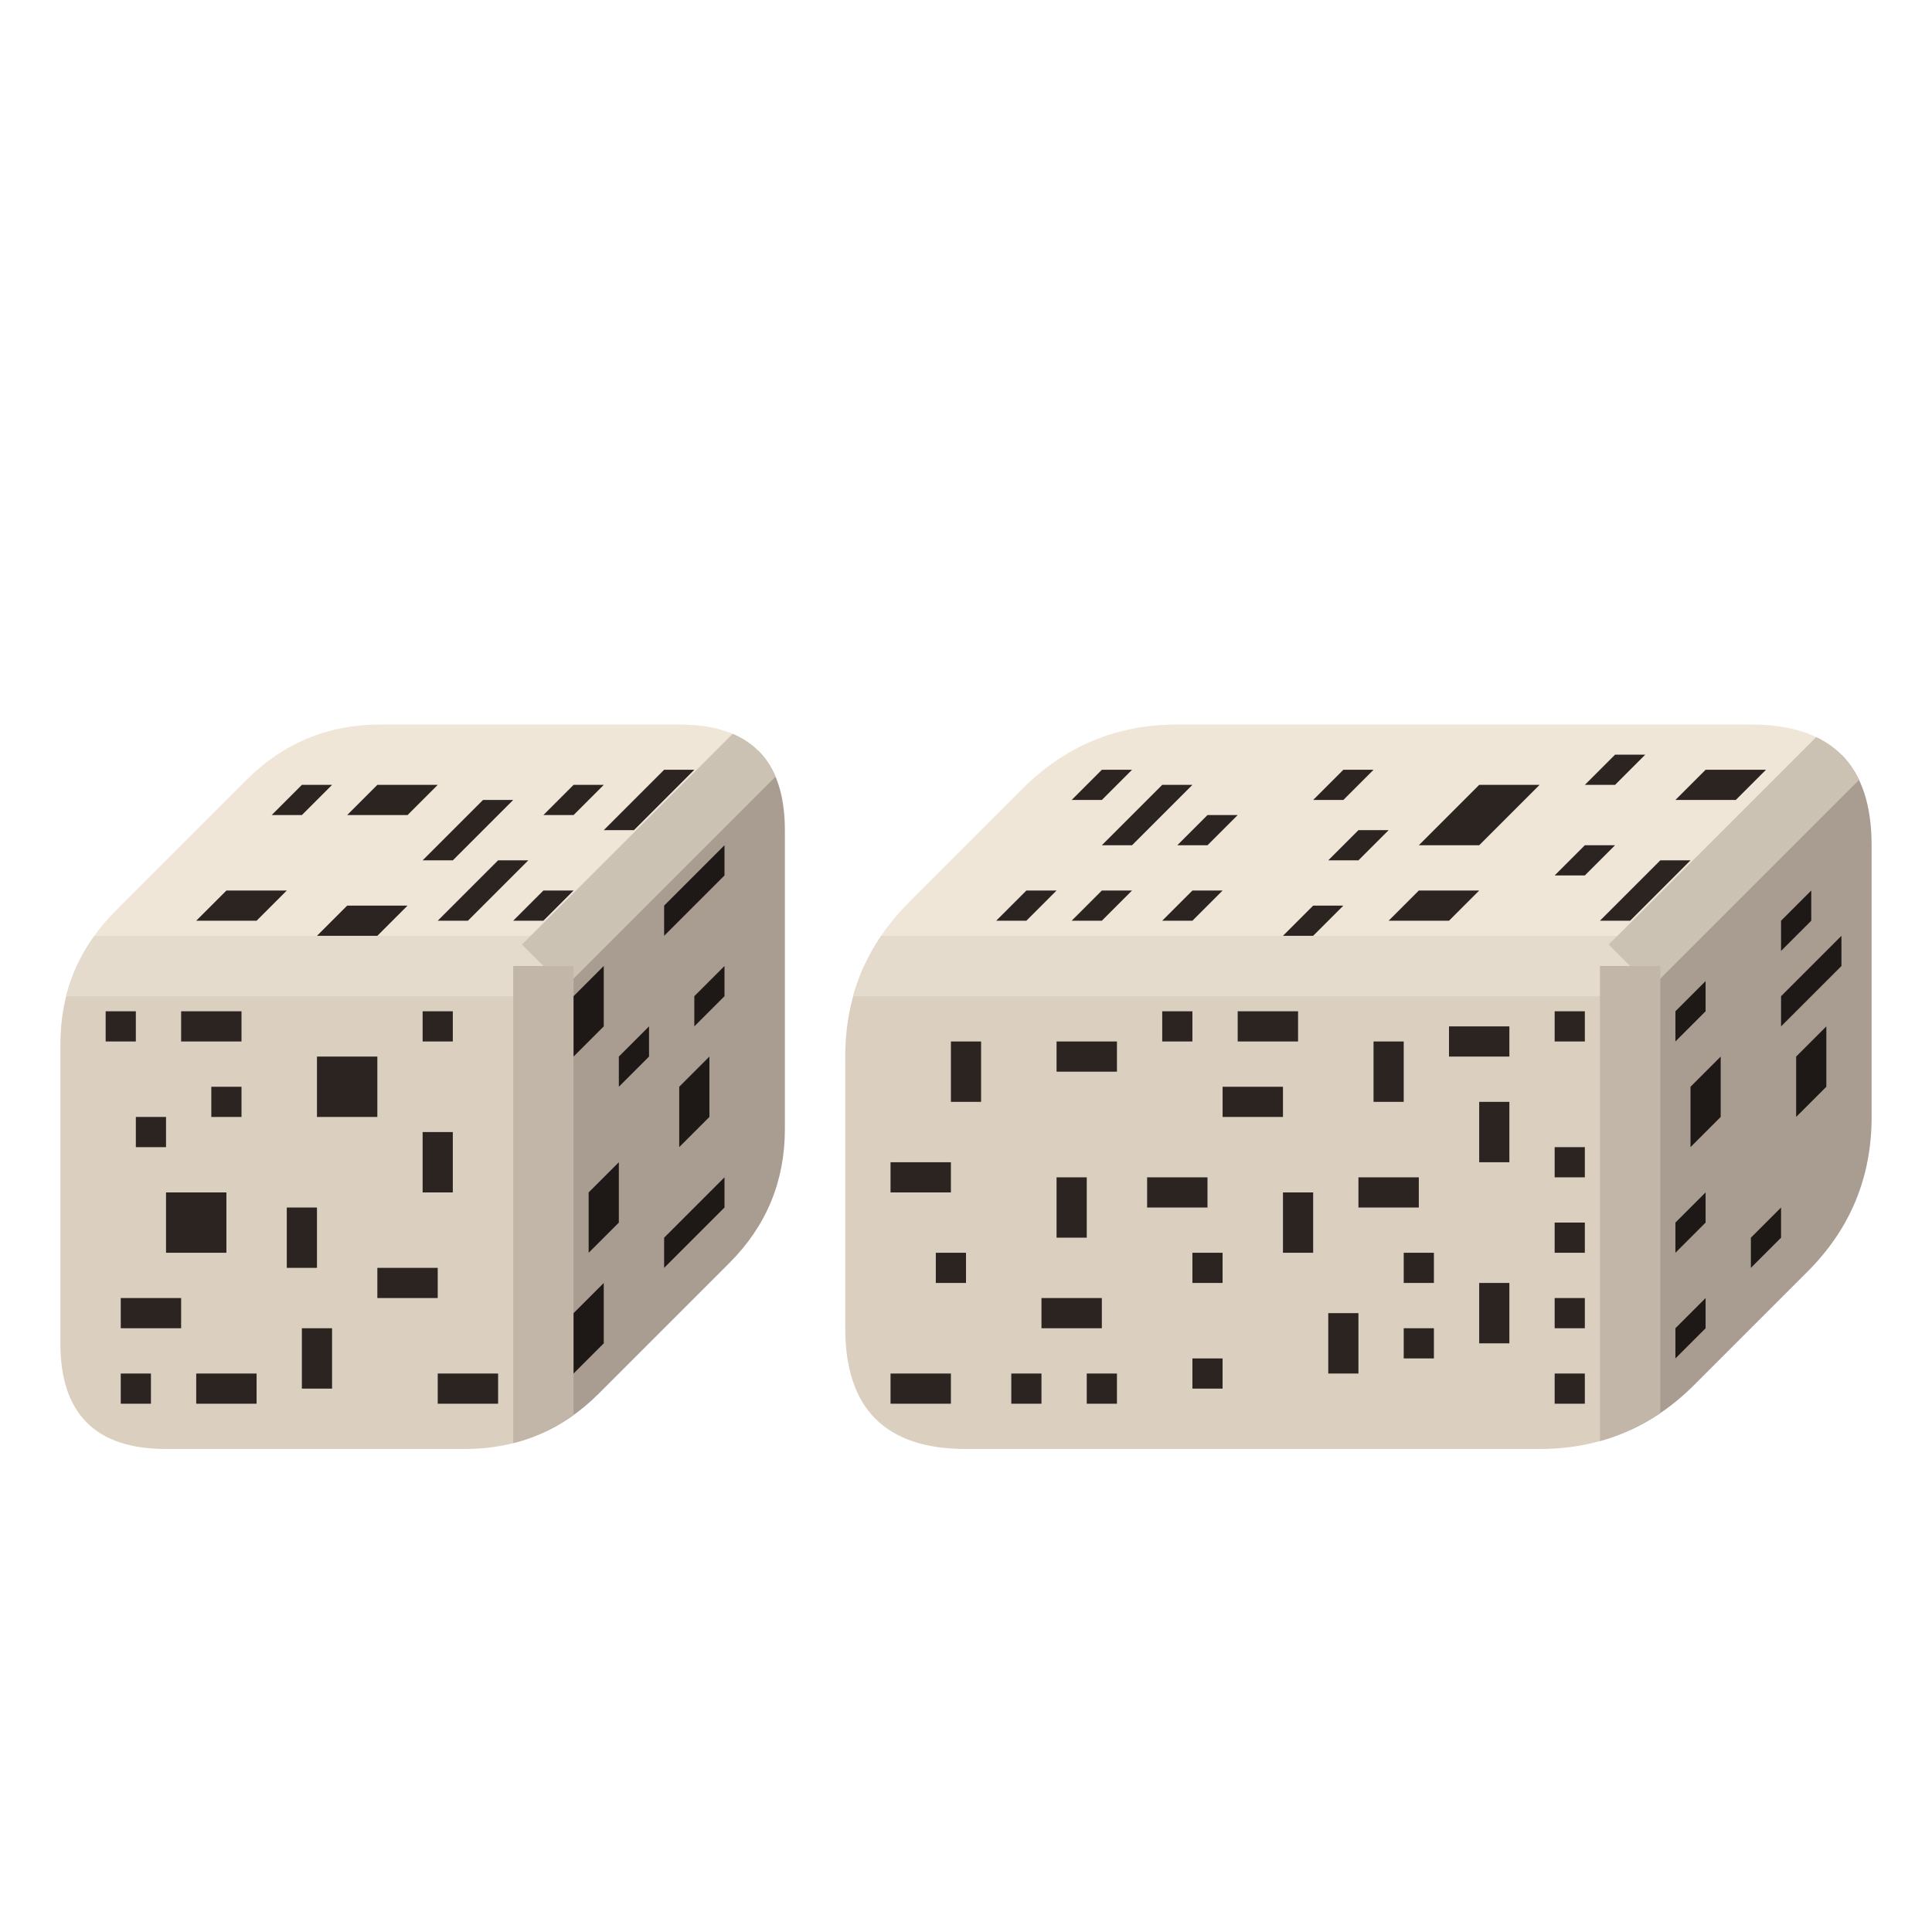
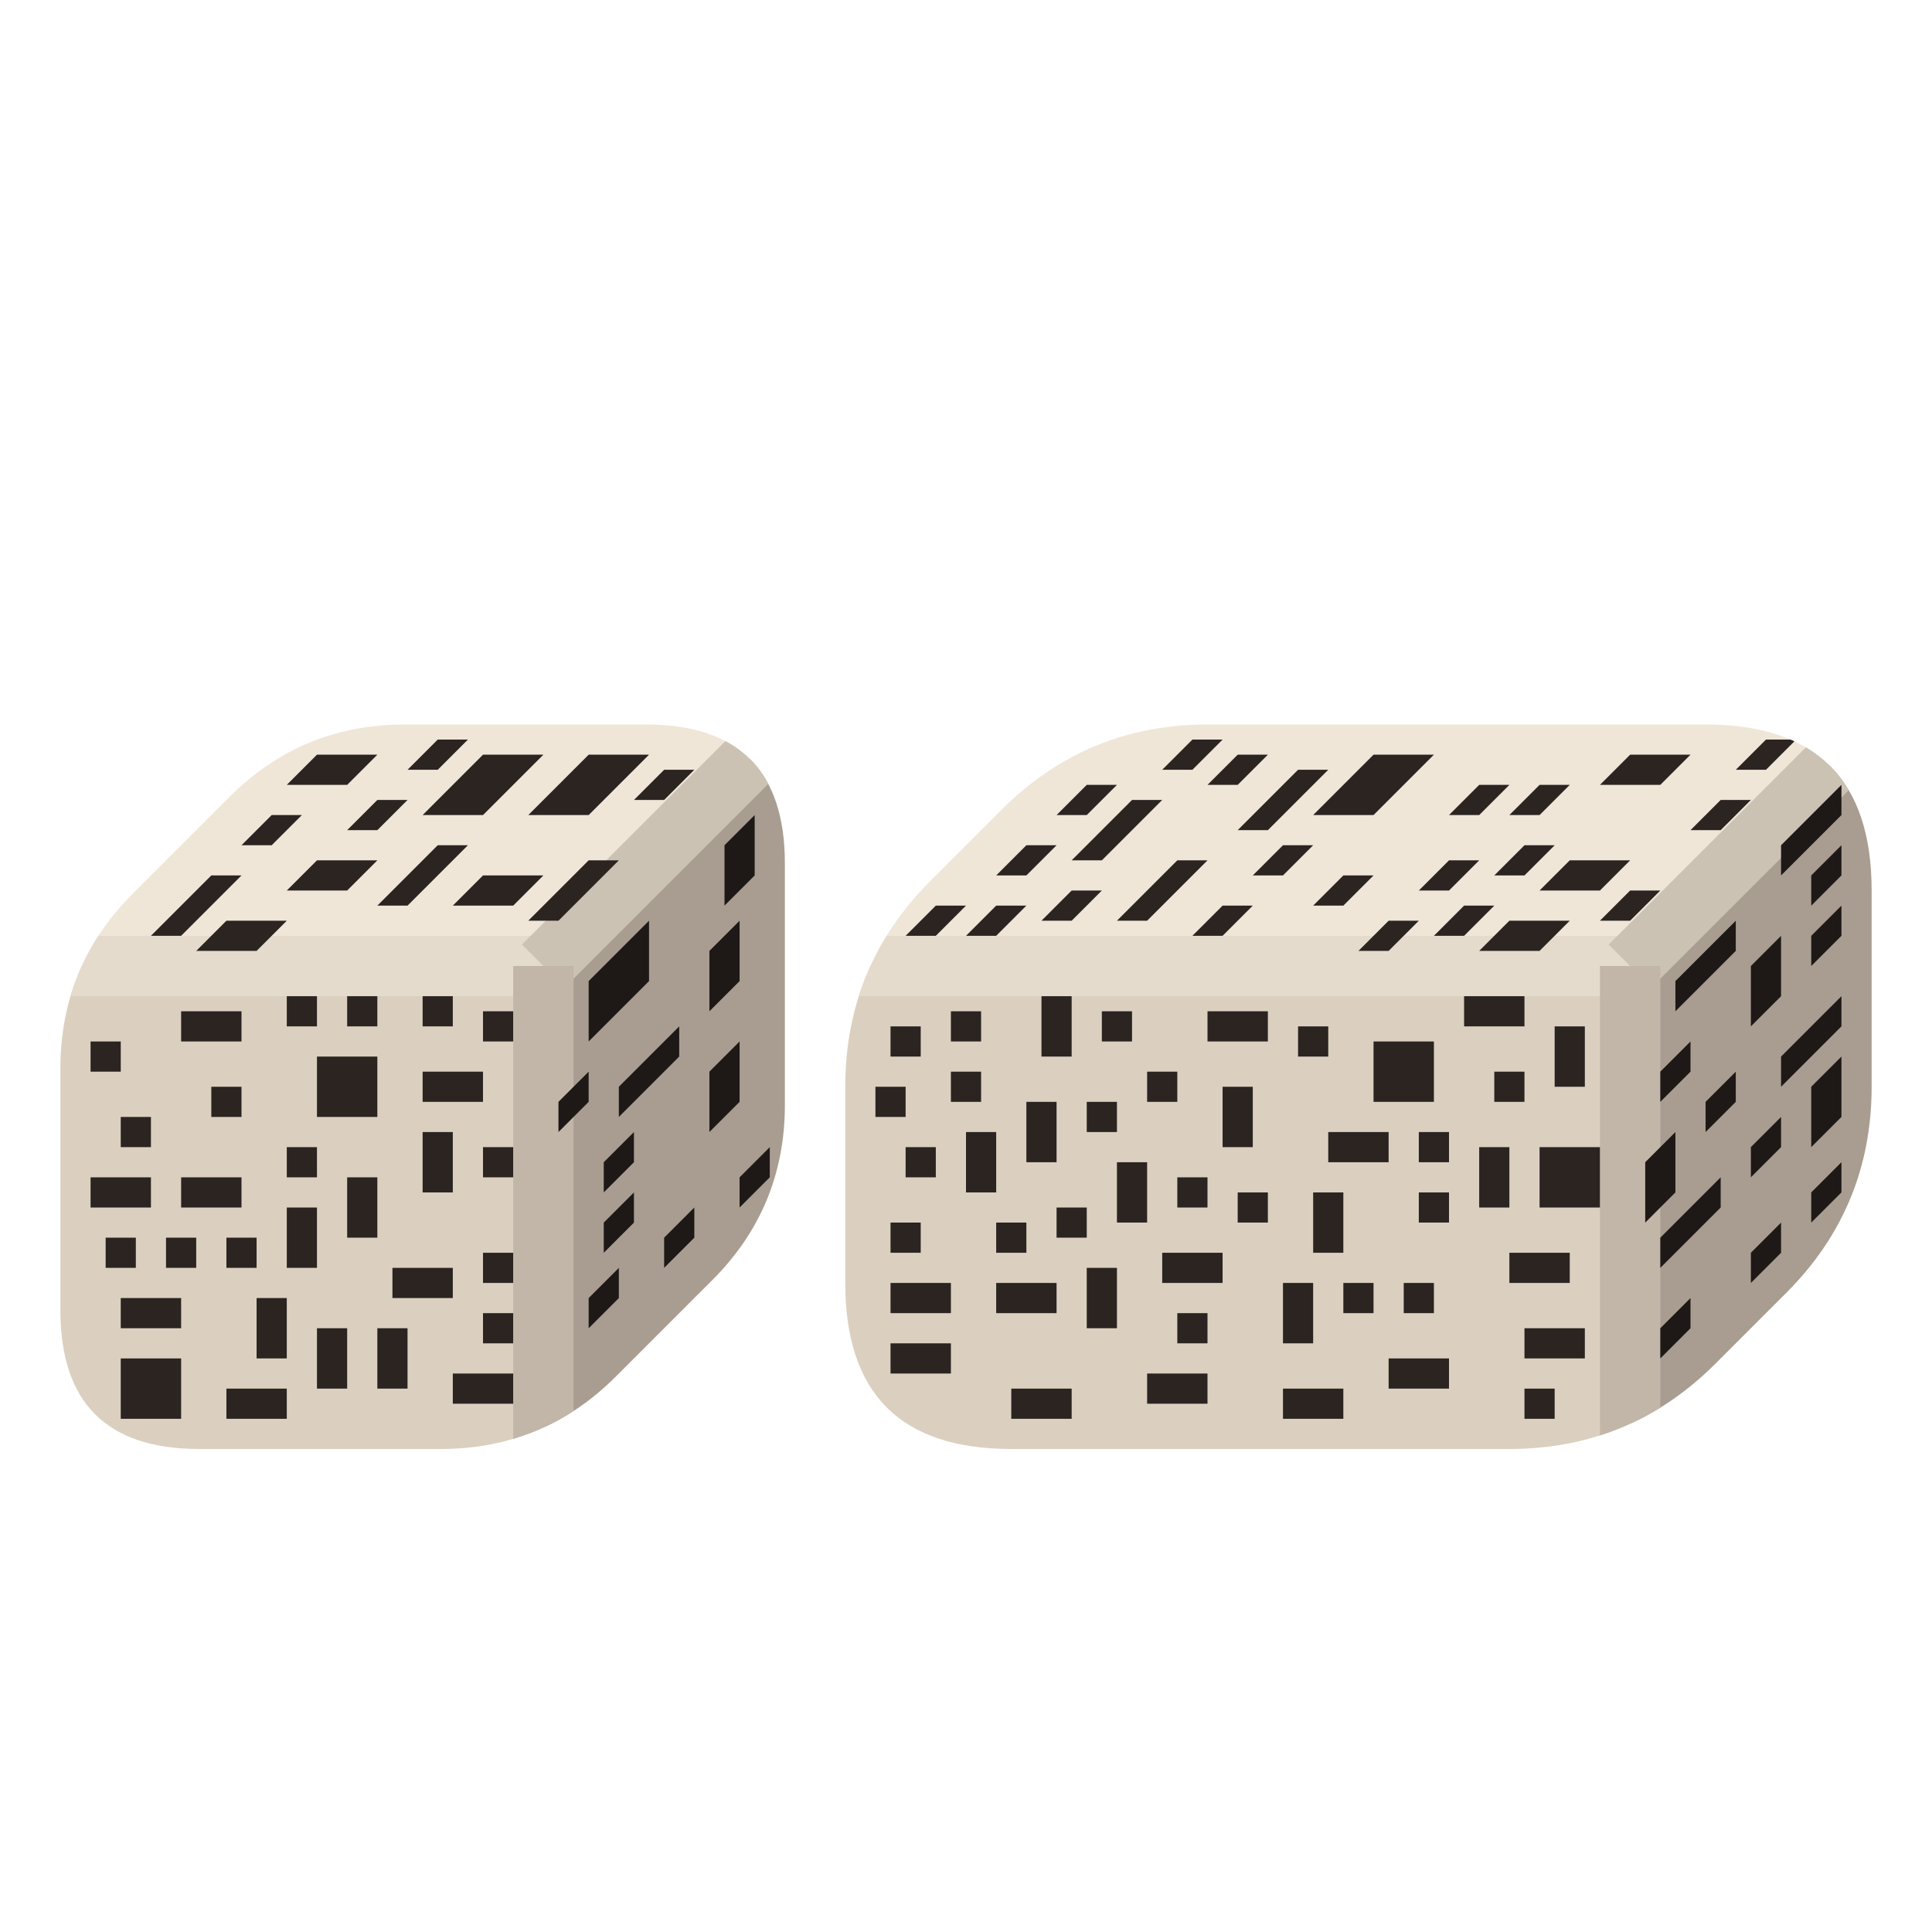
<svg xmlns="http://www.w3.org/2000/svg" viewBox="0 0 64 64" width="64" height="64">
  <g stroke-linejoin="round">
    <clipPath id="gm-light-small">
-       <path d="M2 34.6 Q2 32 3.84 30.16 L8.16 25.84 Q10 24 12.6 24 L22.5 24 Q26 24 26 27.5 L26 37.4 Q26 40 24.16 41.84 L19.84 46.16 Q18 48 15.4 48 L5.5 48 Q2 48 2 44.5 Z" />
+       <path d="M2 35.4 Q2 32 4.4 29.6 L7.6 26.4 Q10 24 13.4 24 L21.4 24 Q26 24 26 28.6 L26 36.6 Q26 40 23.6 42.4 L20.4 45.6 Q18 48 14.6 48 L6.6 48 Q2 48 2 43.4 Z" />
    </clipPath>
    <g clip-path="url(#gm-light-small)">
      <path d="M2 32 L10 24 L26 24 L18 32 Z" fill="#efe6d8" />
      <path d="M18 32 L26 24 L26 40 L18 48 Z" fill="#a89d90" />
      <path d="M2 32 L18 32 L18 48 L2 48 Z" fill="#dbd0c0" />
      <path d="M2 33 L18 33 L18 31 L2 31 Z" fill="#e5dbcc" />
      <path d="M18.71 32.71 L26.71 24.71 L25.29 23.29 L17.29 31.29 Z" fill="#ccc2b4" />
      <path d="M17 32 L17 48 L19 48 L19 32 Z" fill="#c2b6a8" />
-       <path d="M6.5 30.5 L8.5 30.5 L9.5 29.5 L7.5 29.5 Z M14.5 30.5 L15.5 30.5 L17.5 28.5 L16.5 28.5 Z M11.5 27 L13.5 27 L14.5 26 L12.5 26 Z M14 28.5 L15 28.5 L17 26.5 L16 26.5 Z M20 27.5 L21 27.5 L23 25.5 L22 25.5 Z M9 27 L10 27 L11 26 L10 26 Z M10.5 31 L12.5 31 L13.5 30 L11.5 30 Z M17 30.5 L18 30.5 L19 29.5 L18 29.5 Z M18 27 L19 27 L20 26 L19 26 Z" fill="#2b2421" />
-       <path d="M10 44h1v2h-1z M9.5 40h1v2h-1z M4.5 37h1v1h-1z M12.5 42h2v1h-2z M14.5 45.5h2v1h-2z M10.5 35h2v2h-2z M6 33.5h2v1h-2z M7 36h1v1h-1z M4 43h2v1h-2z M14 37.5h1v2h-1z M14 33.5h1v1h-1z M6.5 45.5h2v1h-2z M5.5 39.5h2v2h-2z M3.5 33.5h1v1h-1z M4 45.5h1v1h-1z" fill="#2b2421" />
-       <path d="M22 41 L24 39 L24 40 L22 42 Z M20.5 35 L21.5 34 L21.5 35 L20.5 36 Z M22.5 36 L23.5 35 L23.5 37 L22.5 38 Z M19.5 39.5 L20.5 38.5 L20.5 40.5 L19.5 41.5 Z M22 30 L24 28 L24 29 L22 31 Z M19 33 L20 32 L20 34 L19 35 Z M23 33 L24 32 L24 33 L23 34 Z M19 43.5 L20 42.5 L20 44.5 L19 45.5 Z" fill="#1e1917" />
+       <path d="M17.5 27 L19.5 27 L21.5 25 L19.5 25 Z M9.5 29.5 L11.5 29.5 L12.5 28.5 L10.5 28.5 Z M15 30 L17 30 L18 29 L16 29 Z M14 27 L16 27 L18 25 L16 25 Z M9.5 26 L11.5 26 L12.5 25 L10.5 25 Z M8 28 L9 28 L10 27 L9 27 Z M13.5 25.5 L14.5 25.5 L15.5 24.5 L14.5 24.5 Z M12.5 30 L13.5 30 L15.5 28 L14.5 28 Z M5 31 L6 31 L8 29 L7 29 Z M21 26.5 L22 26.5 L23 25.5 L22 25.5 Z M17.5 30.5 L18.5 30.5 L20.5 28.5 L19.5 28.5 Z M11.5 27.5 L12.5 27.5 L13.5 26.5 L12.5 26.5 Z M6.5 31.5 L8.5 31.5 L9.5 30.5 L7.5 30.5 Z" fill="#2b2421" />
+       <path d="M10.5 44h1v2h-1z M9.5 40h1v2h-1z M4 37h1v1h-1z M13 42h2v1h-2z M15 45.5h2v1h-2z M10.5 35h2v2h-2z M6 33.5h2v1h-2z M8.5 43h1v2h-1z M11.5 39h1v2h-1z M7 36h1v1h-1z M4 43h2v1h-2z M14 37.5h1v2h-1z M14 33h1v1h-1z M4 45h2v2h-2z M14 35.5h2v1h-2z M6 39h2v1h-2z M16 41.5h1v1h-1z M12.5 44h1v2h-1z M3.5 41h1v1h-1z M3 34.5h1v1h-1z M3 39h2v1h-2z M9.5 38h1v1h-1z M11.5 33h1v1h-1z M16 43.5h1v1h-1z M16 33.5h1v1h-1z M16 38h1v1h-1z M7.5 46h2v1h-2z M5.5 41h1v1h-1z M9.5 33h1v1h-1z M7.5 41h1v1h-1z" fill="#2b2421" />
+       <path d="M23.5 31.5 L24.5 30.5 L24.5 32.5 L23.5 33.5 Z M23.5 35.5 L24.5 34.5 L24.5 36.5 L23.5 37.5 Z M20.5 36 L22.5 34 L22.5 35 L20.5 37 Z M19.5 32.5 L21.5 30.5 L21.5 32.5 L19.5 34.5 Z M24 28 L25 27 L25 29 L24 30 Z M20 40.5 L21 39.5 L21 40.5 L20 41.5 Z M22 41 L23 40 L23 41 L22 42 Z M19.5 43 L20.5 42 L20.5 43 L19.5 44 Z M20 38.5 L21 37.5 L21 38.5 L20 39.5 Z M18.5 36.5 L19.5 35.5 L19.5 36.5 L18.5 37.5 Z M24.5 39 L25.5 38 L25.5 39 L24.5 40 Z" fill="#1e1917" />
    </g>
    <clipPath id="gm-light-large">
-       <path d="M28 35 Q28 32 30.12 29.88 L33.88 26.12 Q36 24 39 24 L58 24 Q62 24 62 28 L62 37 Q62 40 59.88 42.12 L56.12 45.88 Q54 48 51 48 L32 48 Q28 48 28 44 Z" />
+       <path d="M28 36 Q28 32 30.83 29.17 L33.17 26.83 Q36 24 40 24 L56.5 24 Q62 24 62 29.5 L62 36 Q62 40 59.17 42.83 L56.83 45.17 Q54 48 50 48 L33.5 48 Q28 48 28 42.5 Z" />
    </clipPath>
    <g clip-path="url(#gm-light-large)">
      <path d="M28 32 L36 24 L62 24 L54 32 Z" fill="#efe6d8" />
      <path d="M54 32 L62 24 L62 40 L54 48 Z" fill="#a89d90" />
      <path d="M28 32 L54 32 L54 48 L28 48 Z" fill="#dbd0c0" />
      <path d="M28 33 L54 33 L54 31 L28 31 Z" fill="#e5dbcc" />
      <path d="M54.71 32.71 L62.71 24.71 L61.29 23.29 L53.29 31.29 Z" fill="#ccc2b4" />
      <path d="M53 32 L53 48 L55 48 L55 32 Z" fill="#c2b6a8" />
-       <path d="M44 28.5 L45 28.5 L46 27.5 L45 27.5 Z M51.5 29 L52.5 29 L53.5 28 L52.5 28 Z M36.5 28 L37.5 28 L39.5 26 L38.5 26 Z M38.5 30.5 L39.5 30.5 L40.5 29.5 L39.5 29.5 Z M39 28 L40 28 L41 27 L40 27 Z M47 28 L49 28 L51 26 L49 26 Z M33 30.5 L34 30.5 L35 29.5 L34 29.5 Z M53 30.5 L54 30.5 L56 28.5 L55 28.5 Z M55.5 26.5 L57.5 26.5 L58.5 25.5 L56.5 25.5 Z M46 30.5 L48 30.5 L49 29.5 L47 29.5 Z M52.5 26 L53.5 26 L54.5 25 L53.5 25 Z M35.5 26.5 L36.5 26.5 L37.5 25.5 L36.5 25.5 Z M43.5 26.5 L44.5 26.5 L45.5 25.5 L44.5 25.5 Z M42.5 31 L43.5 31 L44.5 30 L43.5 30 Z M35.5 30.5 L36.5 30.5 L37.5 29.5 L36.5 29.5 Z" fill="#2b2421" />
-       <path d="M45 39h2v1h-2z M35 39h1v2h-1z M51.5 33.5h1v1h-1z M44 43.5h1v2h-1z M34.5 43h2v1h-2z M41 33.5h2v1h-2z M35 34.5h2v1h-2z M49 42.5h1v2h-1z M29.5 38.5h2v1h-2z M39.5 41.5h1v1h-1z M40.5 36h2v1h-2z M49 36.5h1v2h-1z M45.5 34.5h1v2h-1z M38 39h2v1h-2z M48 34h2v1h-2z M31.5 34.5h1v2h-1z M31 41.5h1v1h-1z M39.5 45h1v1h-1z M29.5 45.5h2v1h-2z M46.5 41.5h1v1h-1z M42.5 39.5h1v2h-1z M51.5 38h1v1h-1z M51.5 43h1v1h-1z M36 45.5h1v1h-1z M51.5 40.5h1v1h-1z M38.5 33.5h1v1h-1z M46.5 44h1v1h-1z M51.5 45.5h1v1h-1z M33.5 45.5h1v1h-1z" fill="#2b2421" />
-       <path d="M59.5 35 L60.5 34 L60.5 36 L59.5 37 Z M55.5 40.5 L56.5 39.5 L56.5 40.5 L55.5 41.5 Z M55.5 33.5 L56.5 32.5 L56.5 33.5 L55.5 34.5 Z M58 41 L59 40 L59 41 L58 42 Z M59 30.5 L60 29.5 L60 30.5 L59 31.5 Z M59 33 L61 31 L61 32 L59 34 Z M56 36 L57 35 L57 37 L56 38 Z M55.5 44 L56.5 43 L56.5 44 L55.5 45 Z" fill="#1e1917" />
+       <path d="M41.5 29 L42.5 29 L43.5 28 L42.5 28 Z M53 26 L55 26 L56 25 L54 25 Z M35.5 28.5 L36.5 28.5 L38.5 26.5 L37.5 26.5 Z M43.5 30 L44.5 30 L45.5 29 L44.5 29 Z M43.5 27 L45.5 27 L47.5 25 L45.5 25 Z M49.5 29 L50.5 29 L51.5 28 L50.5 28 Z M47 29.5 L48 29.5 L49 28.5 L48 28.5 Z M37 30.5 L38 30.5 L40 28.5 L39 28.5 Z M56 27.5 L57 27.5 L58 26.5 L57 26.5 Z M48 27 L49 27 L50 26 L49 26 Z M40 26 L41 26 L42 25 L41 25 Z M51 29.5 L53 29.5 L54 28.5 L52 28.5 Z M35 27 L36 27 L37 26 L36 26 Z M32 31 L33 31 L34 30 L33 30 Z M34.5 30.5 L35.5 30.5 L36.5 29.5 L35.5 29.5 Z M41 27.5 L42 27.5 L44 25.5 L43 25.5 Z M39.5 31 L40.5 31 L41.5 30 L40.5 30 Z M33 29 L34 29 L35 28 L34 28 Z M30 31 L31 31 L32 30 L31 30 Z M57.5 25.5 L58.5 25.5 L59.5 24.5 L58.5 24.5 Z M53 30.5 L54 30.5 L55 29.5 L54 29.5 Z M50 27 L51 27 L52 26 L51 26 Z M38.5 25.5 L39.5 25.5 L40.5 24.5 L39.5 24.5 Z M47.5 31 L48.5 31 L49.5 30 L48.5 30 Z M49 31.5 L51 31.5 L52 30.5 L50 30.5 Z M45 31.5 L46 31.5 L47 30.5 L46 30.5 Z" fill="#2b2421" />
+       <path d="M33 40.5h1v1h-1z M45.5 34.5h2v2h-2z M43.5 39.5h1v2h-1z M49 38h1v2h-1z M51 38h2v2h-2z M40.5 36h1v2h-1z M46 45h2v1h-2z M46.5 42.5h1v1h-1z M29.5 44.5h2v1h-2z M36.5 33.5h1v1h-1z M34.5 33h1v2h-1z M43 34h1v1h-1z M38 45.5h2v1h-2z M34 36.5h1v2h-1z M50 41.5h2v1h-2z M36 42h1v2h-1z M37 38.5h1v2h-1z M38 35.5h1v1h-1z M29.5 40.5h1v1h-1z M42.5 42.5h1v2h-1z M49.5 35.5h1v1h-1z M50.5 44h2v1h-2z M51.5 34h1v2h-1z M32 37.5h1v2h-1z M39 39h1v1h-1z M29 36h1v1h-1z M44 37.5h2v1h-2z M33 42.5h2v1h-2z M33.5 46h2v1h-2z M31.5 33.5h1v1h-1z M48.5 33h2v1h-2z M38.5 41.5h2v1h-2z M40 33.5h2v1h-2z M50.5 46h1v1h-1z M39 43.5h1v1h-1z M29.5 42.5h2v1h-2z M47 39.5h1v1h-1z M29.5 34h1v1h-1z M41 39.5h1v1h-1z M30 38h1v1h-1z M35 40h1v1h-1z M42.5 46h2v1h-2z M36 36.5h1v1h-1z M44.5 42.5h1v1h-1z M47 37.5h1v1h-1z M31.5 35.5h1v1h-1z" fill="#2b2421" />
+       <path d="M58 32 L59 31 L59 33 L58 34 Z M55 41 L57 39 L57 40 L55 42 Z M55.5 32.5 L57.5 30.5 L57.5 31.5 L55.5 33.5 Z M59 35 L61 33 L61 34 L59 36 Z M56.5 36.5 L57.5 35.5 L57.5 36.5 L56.5 37.5 Z M55 44 L56 43 L56 44 L55 45 Z M58 38 L59 37 L59 38 L58 39 Z M58 41.5 L59 40.5 L59 41.5 L58 42.5 Z M59 28 L61 26 L61 27 L59 29 Z M60 36 L61 35 L61 37 L60 38 Z M60 31 L61 30 L61 31 L60 32 Z M55 35.5 L56 34.5 L56 35.5 L55 36.5 Z M60 39.5 L61 38.5 L61 39.5 L60 40.5 Z M60 29 L61 28 L61 29 L60 30 Z M54.5 38.5 L55.5 37.5 L55.5 39.5 L54.5 40.5 Z" fill="#1e1917" />
    </g>
  </g>
</svg>
